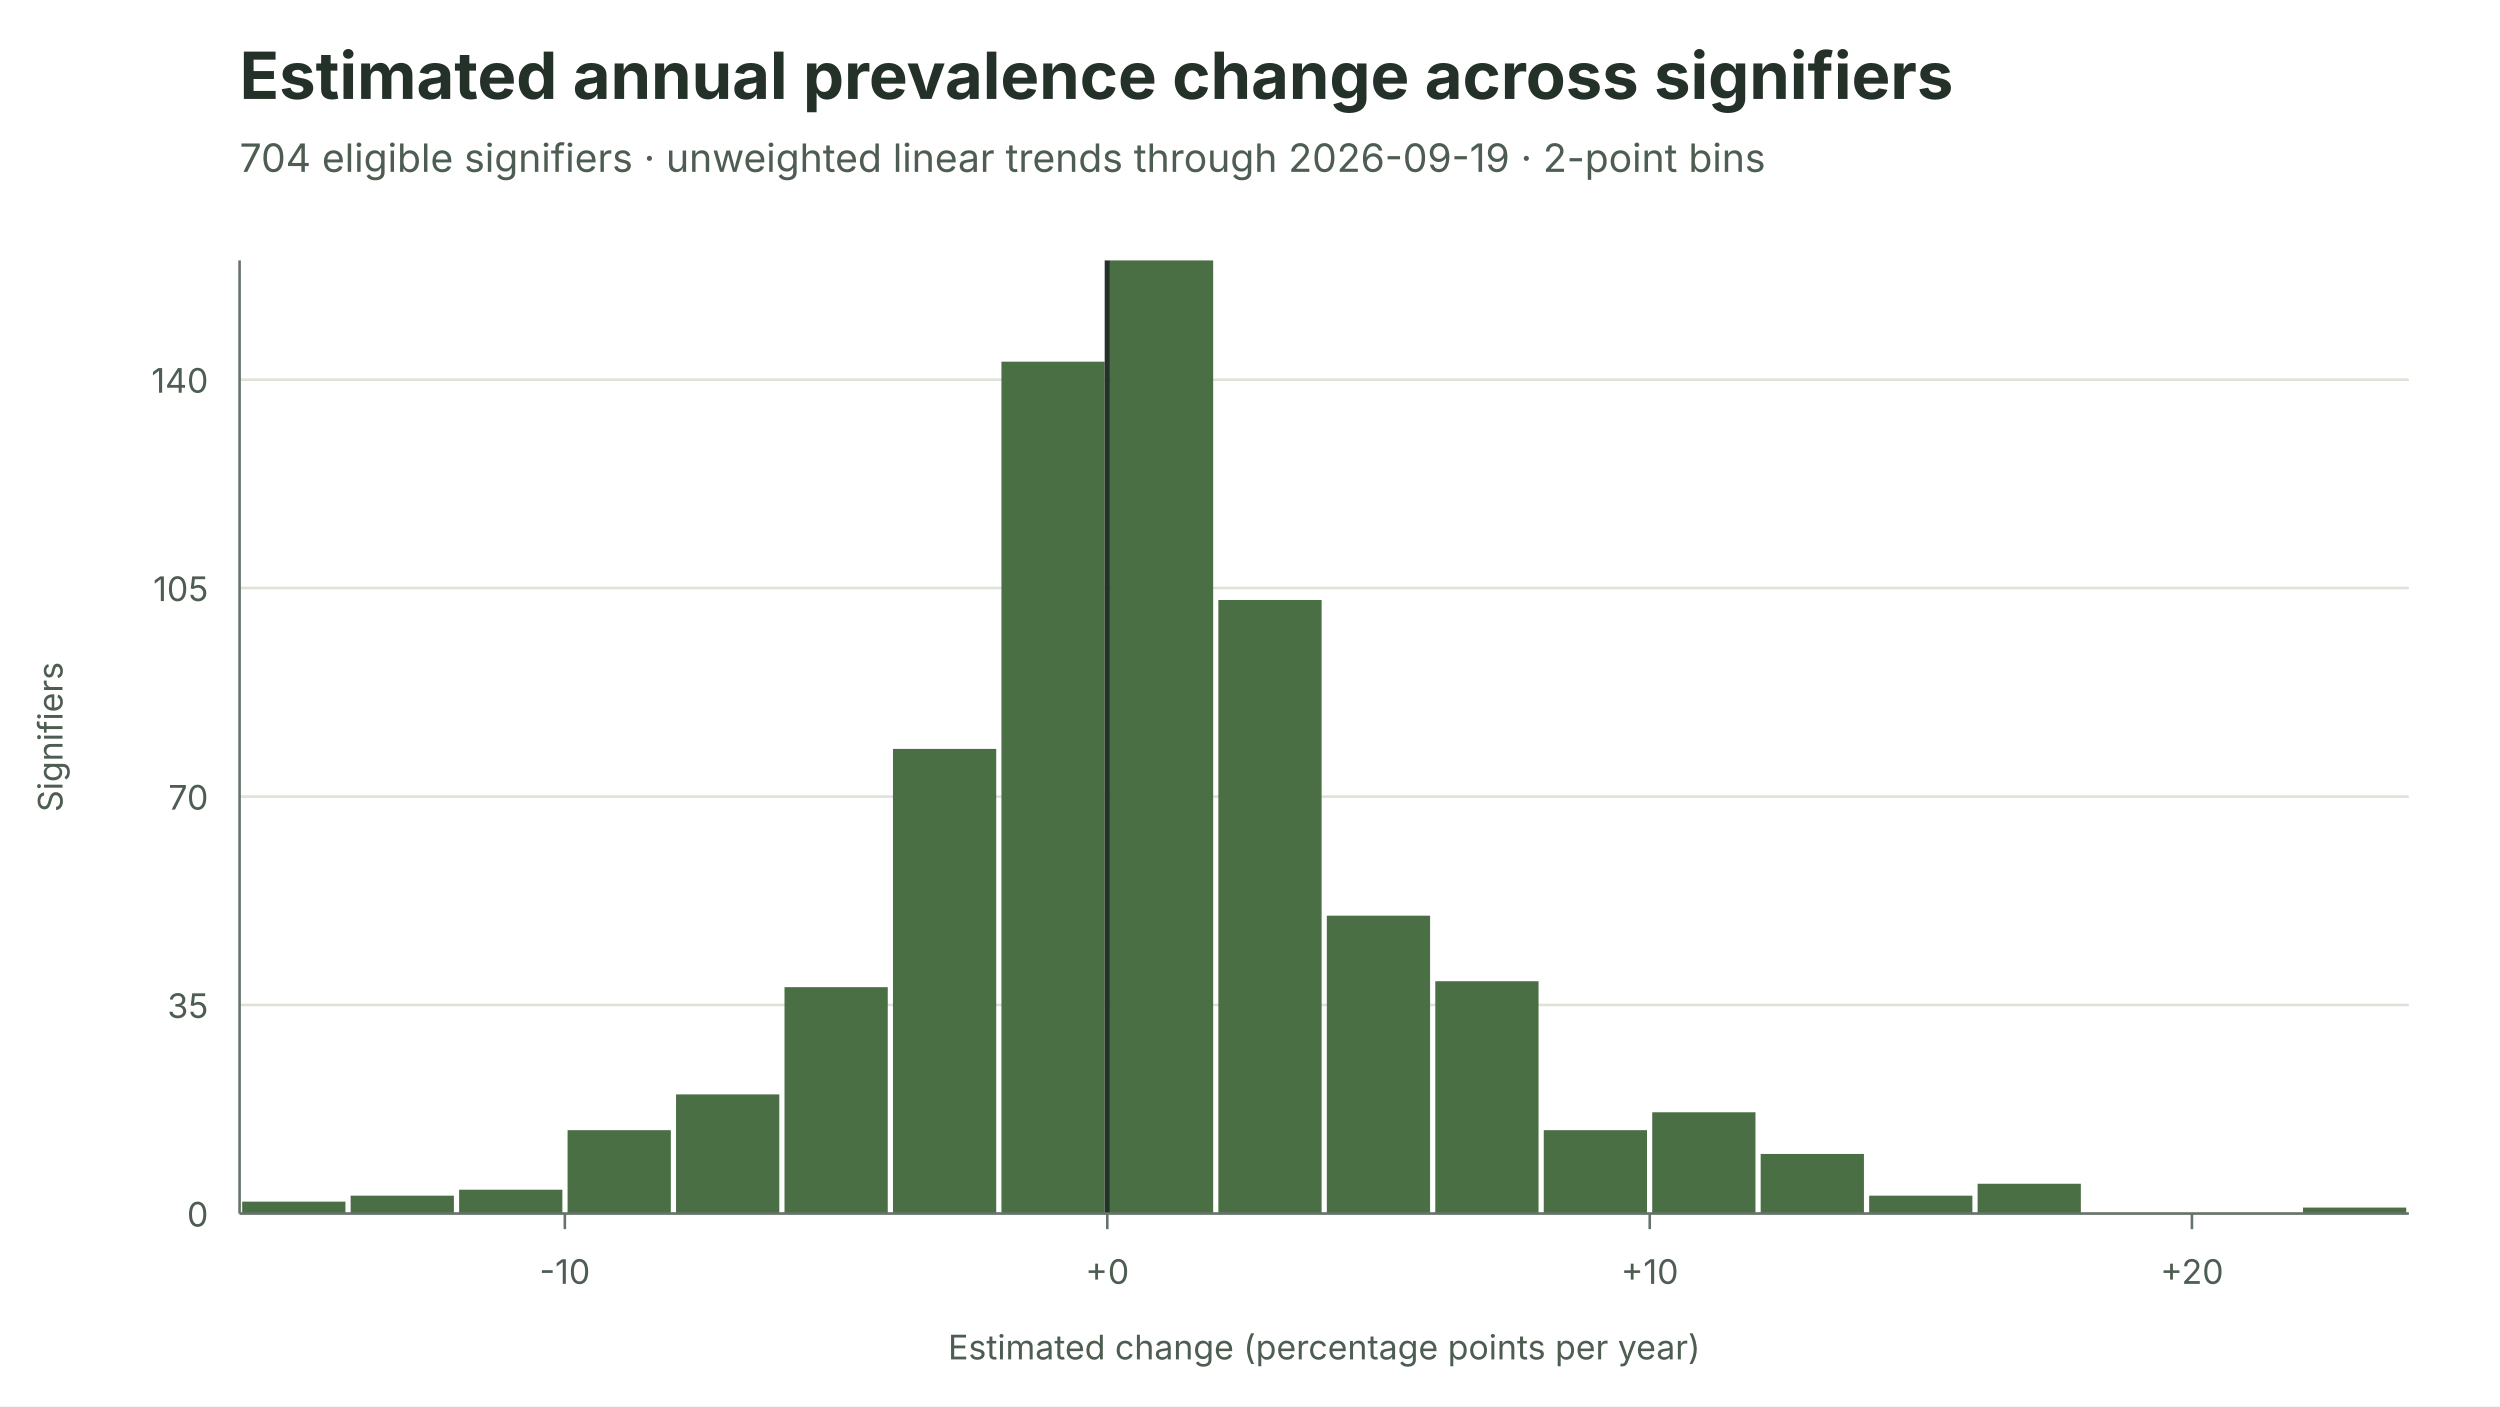
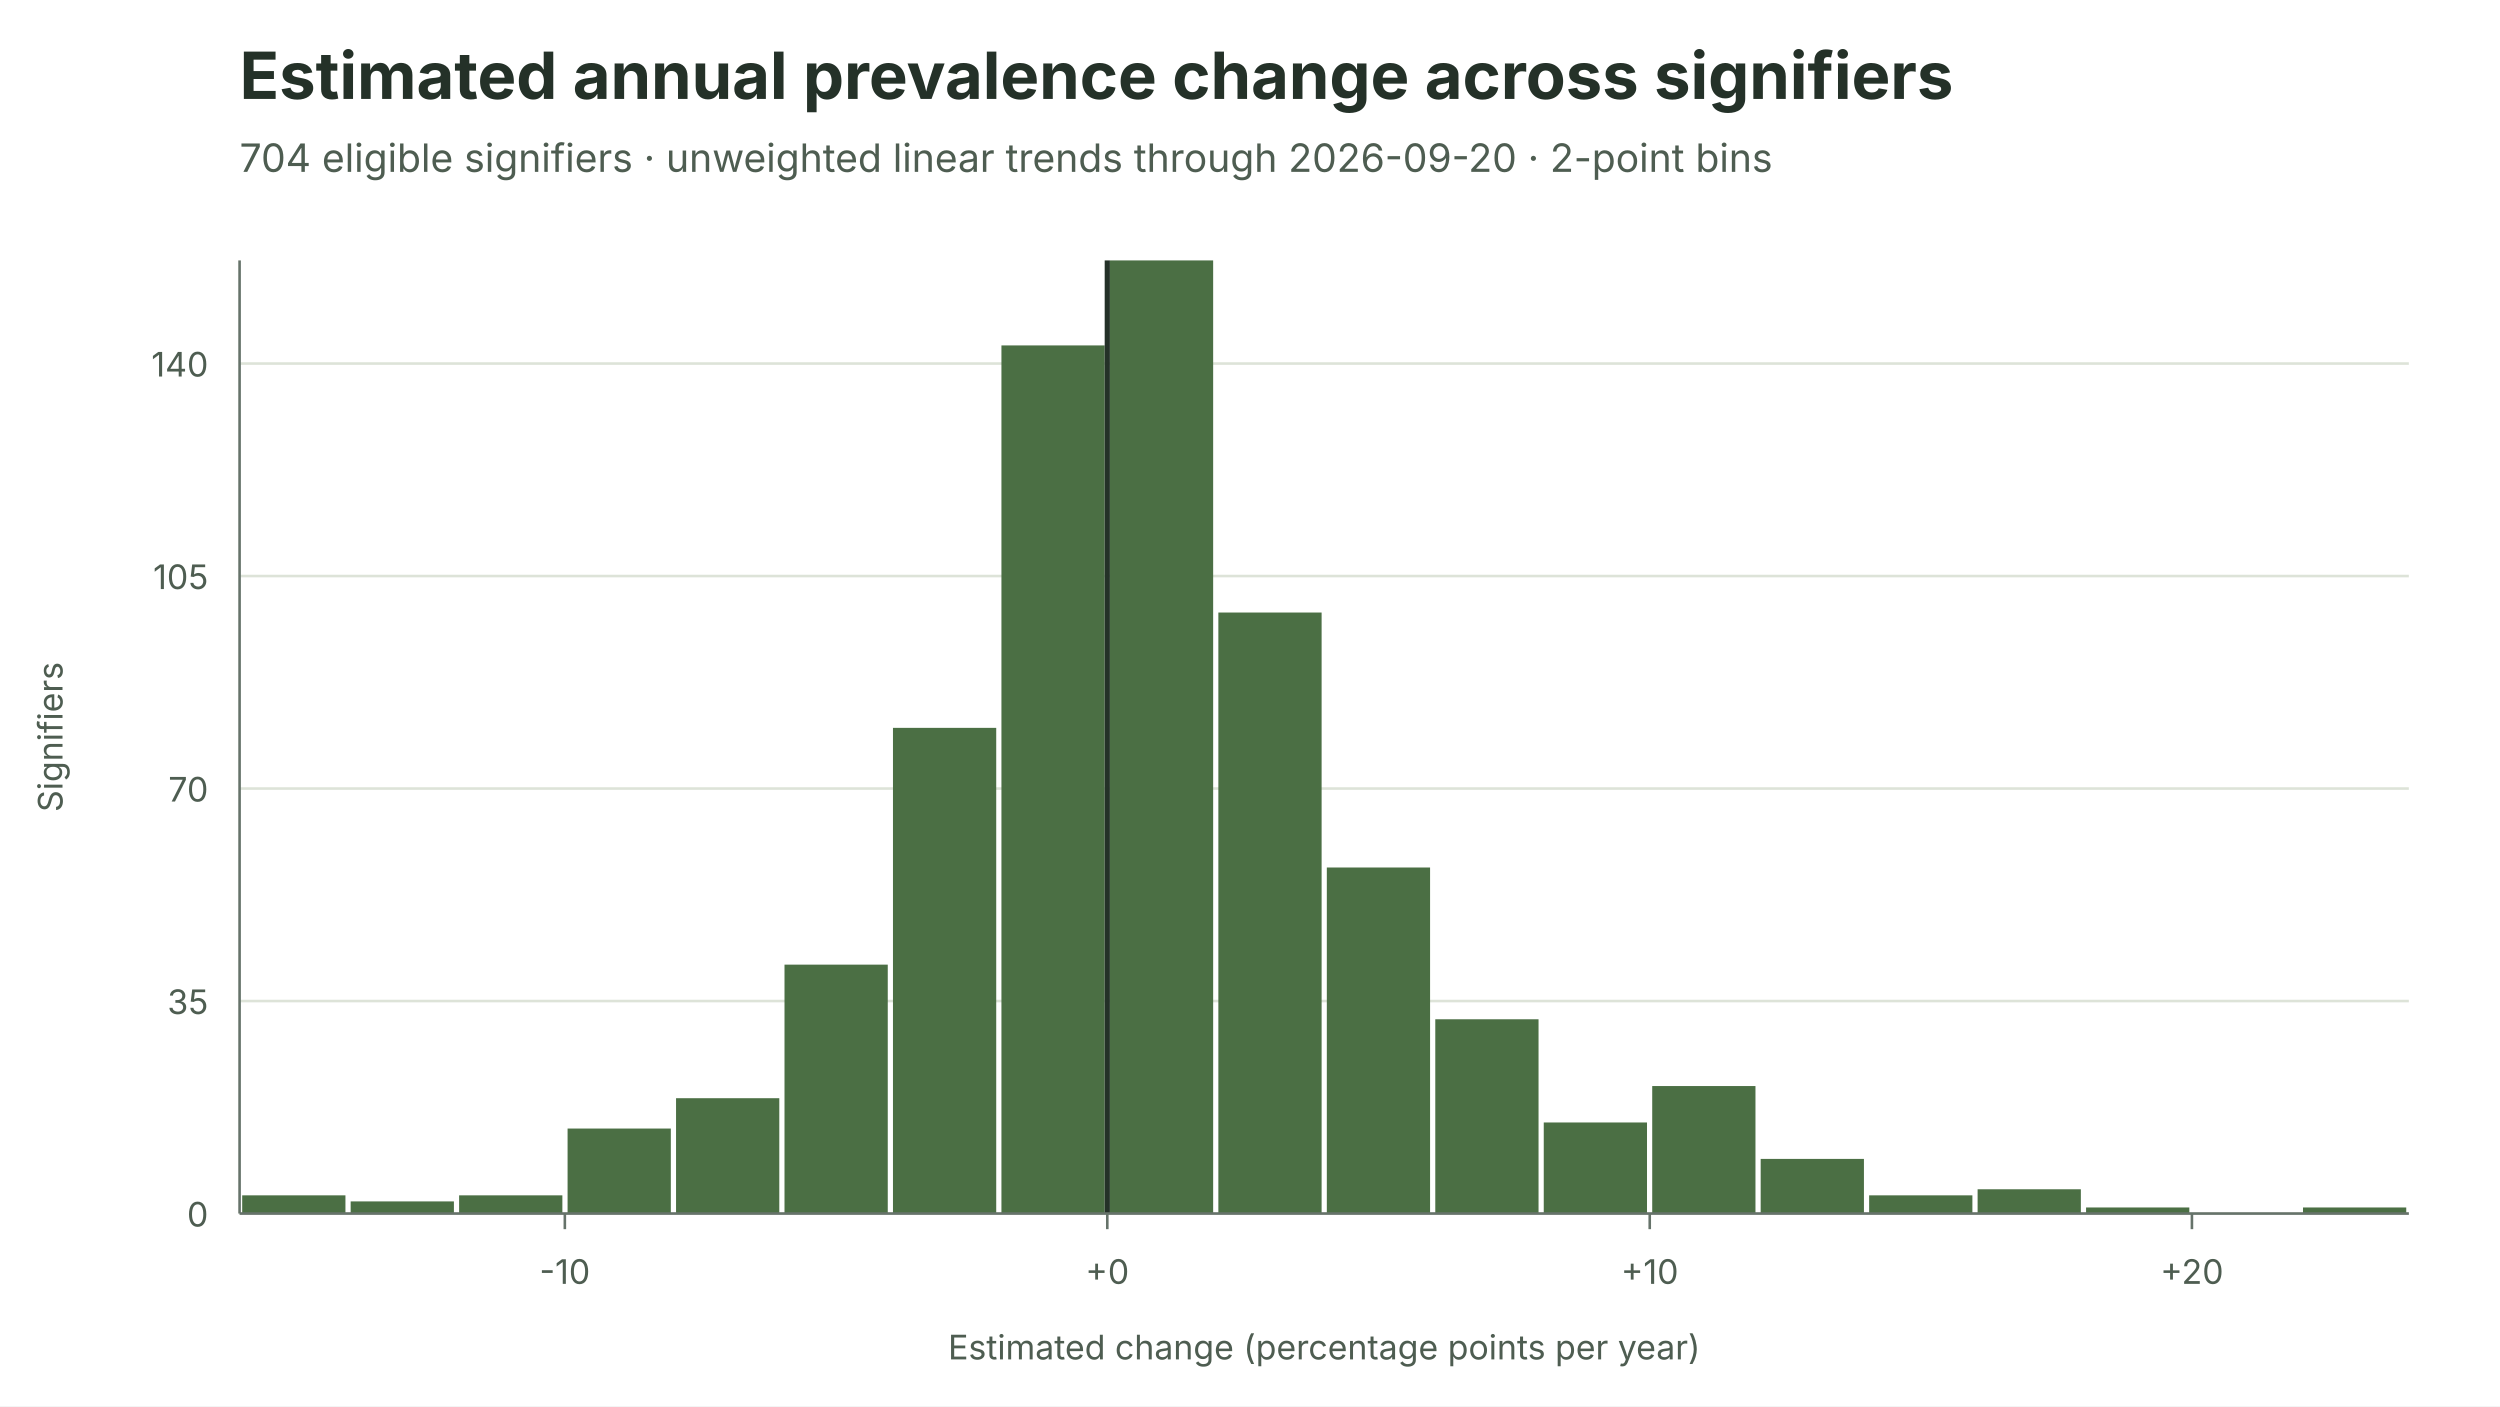
<svg xmlns="http://www.w3.org/2000/svg" width="960" height="540" viewBox="0 0 960 540" role="img" aria-labelledby="title desc">
  <rect width="960" height="540" fill="#ffffff" />
  <style>
    text { font-family: system-ui, -apple-system, sans-serif; fill: #243128; }
    .title { font-size: 25px; font-weight: 700; }
    .subtitle { font-size: 15px; fill: #4e5d51; }
    .axis { stroke: #66736a; stroke-width: 1; }
    .grid { stroke: #dde3d8; stroke-width: 1; }
    .tick { font-size: 13px; fill: #4e5d51; }
  </style>
  <text class="title" x="92" y="38">Estimated annual prevalence change across signifiers</text>
-   <text class="subtitle" x="92" y="66">704 eligible signifiers · unweighted linear trends through 2026-09-19 · 2-point bins</text>
+   <text class="subtitle" x="92" y="66">704 eligible signifiers · unweighted linear trends through 2026-09-20 · 2-point bins</text>
  <line class="grid" x1="92" y1="466.0" x2="925" y2="466.0" />
  <text class="tick" text-anchor="end" x="80" y="471.0">0</text>
-   <line class="grid" x1="92" y1="385.9" x2="925" y2="385.9" />
-   <text class="tick" text-anchor="end" x="80" y="390.9">35</text>
-   <line class="grid" x1="92" y1="305.9" x2="925" y2="305.9" />
-   <text class="tick" text-anchor="end" x="80" y="310.9">70</text>
-   <line class="grid" x1="92" y1="225.8" x2="925" y2="225.8" />
-   <text class="tick" text-anchor="end" x="80" y="230.8">105</text>
-   <line class="grid" x1="92" y1="145.8" x2="925" y2="145.8" />
-   <text class="tick" text-anchor="end" x="80" y="150.8">140</text>
-   <rect x="93.00" y="461.43" width="39.65" height="4.57" fill="#4B6F44" />
-   <rect x="134.65" y="459.14" width="39.65" height="6.86" fill="#4B6F44" />
-   <rect x="176.30" y="456.85" width="39.65" height="9.15" fill="#4B6F44" />
-   <rect x="217.95" y="433.98" width="39.65" height="32.02" fill="#4B6F44" />
-   <rect x="259.60" y="420.25" width="39.65" height="45.75" fill="#4B6F44" />
-   <rect x="301.25" y="379.07" width="39.65" height="86.93" fill="#4B6F44" />
-   <rect x="342.90" y="287.58" width="39.65" height="178.42" fill="#4B6F44" />
-   <rect x="384.55" y="138.89" width="39.65" height="327.11" fill="#4B6F44" />
+   <line class="grid" x1="92" y1="384.4" x2="925" y2="384.4" />
+   <text class="tick" text-anchor="end" x="80" y="389.4">35</text>
+   <line class="grid" x1="92" y1="302.8" x2="925" y2="302.8" />
+   <text class="tick" text-anchor="end" x="80" y="307.8">70</text>
+   <line class="grid" x1="92" y1="221.2" x2="925" y2="221.2" />
+   <text class="tick" text-anchor="end" x="80" y="226.2">105</text>
+   <line class="grid" x1="92" y1="139.6" x2="925" y2="139.6" />
+   <text class="tick" text-anchor="end" x="80" y="144.6">140</text>
+   <rect x="93.00" y="459.01" width="39.65" height="6.99" fill="#4B6F44" />
+   <rect x="134.65" y="461.34" width="39.65" height="4.66" fill="#4B6F44" />
+   <rect x="176.30" y="459.01" width="39.65" height="6.99" fill="#4B6F44" />
+   <rect x="217.95" y="433.36" width="39.65" height="32.64" fill="#4B6F44" />
+   <rect x="259.60" y="421.71" width="39.65" height="44.29" fill="#4B6F44" />
+   <rect x="301.25" y="370.42" width="39.65" height="95.58" fill="#4B6F44" />
+   <rect x="342.90" y="279.50" width="39.65" height="186.50" fill="#4B6F44" />
+   <rect x="384.55" y="132.64" width="39.65" height="333.36" fill="#4B6F44" />
  <rect x="426.20" y="100.00" width="39.65" height="366.00" fill="#4B6F44" />
-   <rect x="467.85" y="230.39" width="39.65" height="235.61" fill="#4B6F44" />
-   <rect x="509.50" y="351.62" width="39.65" height="114.38" fill="#4B6F44" />
-   <rect x="551.15" y="376.79" width="39.65" height="89.21" fill="#4B6F44" />
-   <rect x="592.80" y="433.98" width="39.65" height="32.02" fill="#4B6F44" />
-   <rect x="634.45" y="427.11" width="39.65" height="38.89" fill="#4B6F44" />
-   <rect x="676.10" y="443.12" width="39.65" height="22.88" fill="#4B6F44" />
-   <rect x="717.75" y="459.14" width="39.65" height="6.86" fill="#4B6F44" />
-   <rect x="759.40" y="454.56" width="39.65" height="11.44" fill="#4B6F44" />
-   <rect x="801.05" y="466.00" width="39.65" height="0.00" fill="#4B6F44" />
+   <rect x="467.85" y="235.21" width="39.65" height="230.79" fill="#4B6F44" />
+   <rect x="509.50" y="333.12" width="39.65" height="132.88" fill="#4B6F44" />
+   <rect x="551.15" y="391.40" width="39.65" height="74.60" fill="#4B6F44" />
+   <rect x="592.80" y="431.03" width="39.65" height="34.97" fill="#4B6F44" />
+   <rect x="634.45" y="417.04" width="39.65" height="48.96" fill="#4B6F44" />
+   <rect x="676.10" y="445.02" width="39.65" height="20.98" fill="#4B6F44" />
+   <rect x="717.75" y="459.01" width="39.65" height="6.99" fill="#4B6F44" />
+   <rect x="759.40" y="456.68" width="39.65" height="9.32" fill="#4B6F44" />
+   <rect x="801.05" y="463.67" width="39.65" height="2.33" fill="#4B6F44" />
  <rect x="842.70" y="466.00" width="39.65" height="0.00" fill="#4B6F44" />
-   <rect x="884.35" y="463.71" width="39.65" height="2.29" fill="#4B6F44" />
+   <rect x="884.35" y="463.67" width="39.65" height="2.33" fill="#4B6F44" />
  <line class="axis" x1="216.9" y1="466" x2="216.9" y2="472" />
  <text class="tick" text-anchor="middle" x="216.9" y="493">-10</text>
  <line class="axis" x1="425.2" y1="466" x2="425.2" y2="472" />
  <text class="tick" text-anchor="middle" x="425.2" y="493">+0</text>
  <line class="axis" x1="633.5" y1="466" x2="633.5" y2="472" />
  <text class="tick" text-anchor="middle" x="633.5" y="493">+10</text>
  <line class="axis" x1="841.7" y1="466" x2="841.7" y2="472" />
  <text class="tick" text-anchor="middle" x="841.7" y="493">+20</text>
  <line x1="425.2" y1="100" x2="425.2" y2="466" stroke="#243128" stroke-width="2" />
  <line class="axis" x1="92" y1="100" x2="92" y2="466" />
  <line class="axis" x1="92" y1="466" x2="925" y2="466" />
  <text class="tick" x="508.5" y="522" text-anchor="middle">Estimated change (percentage points per year)</text>
  <text class="tick" transform="translate(24 283.0) rotate(-90)" text-anchor="middle">Signifiers</text>
</svg>
